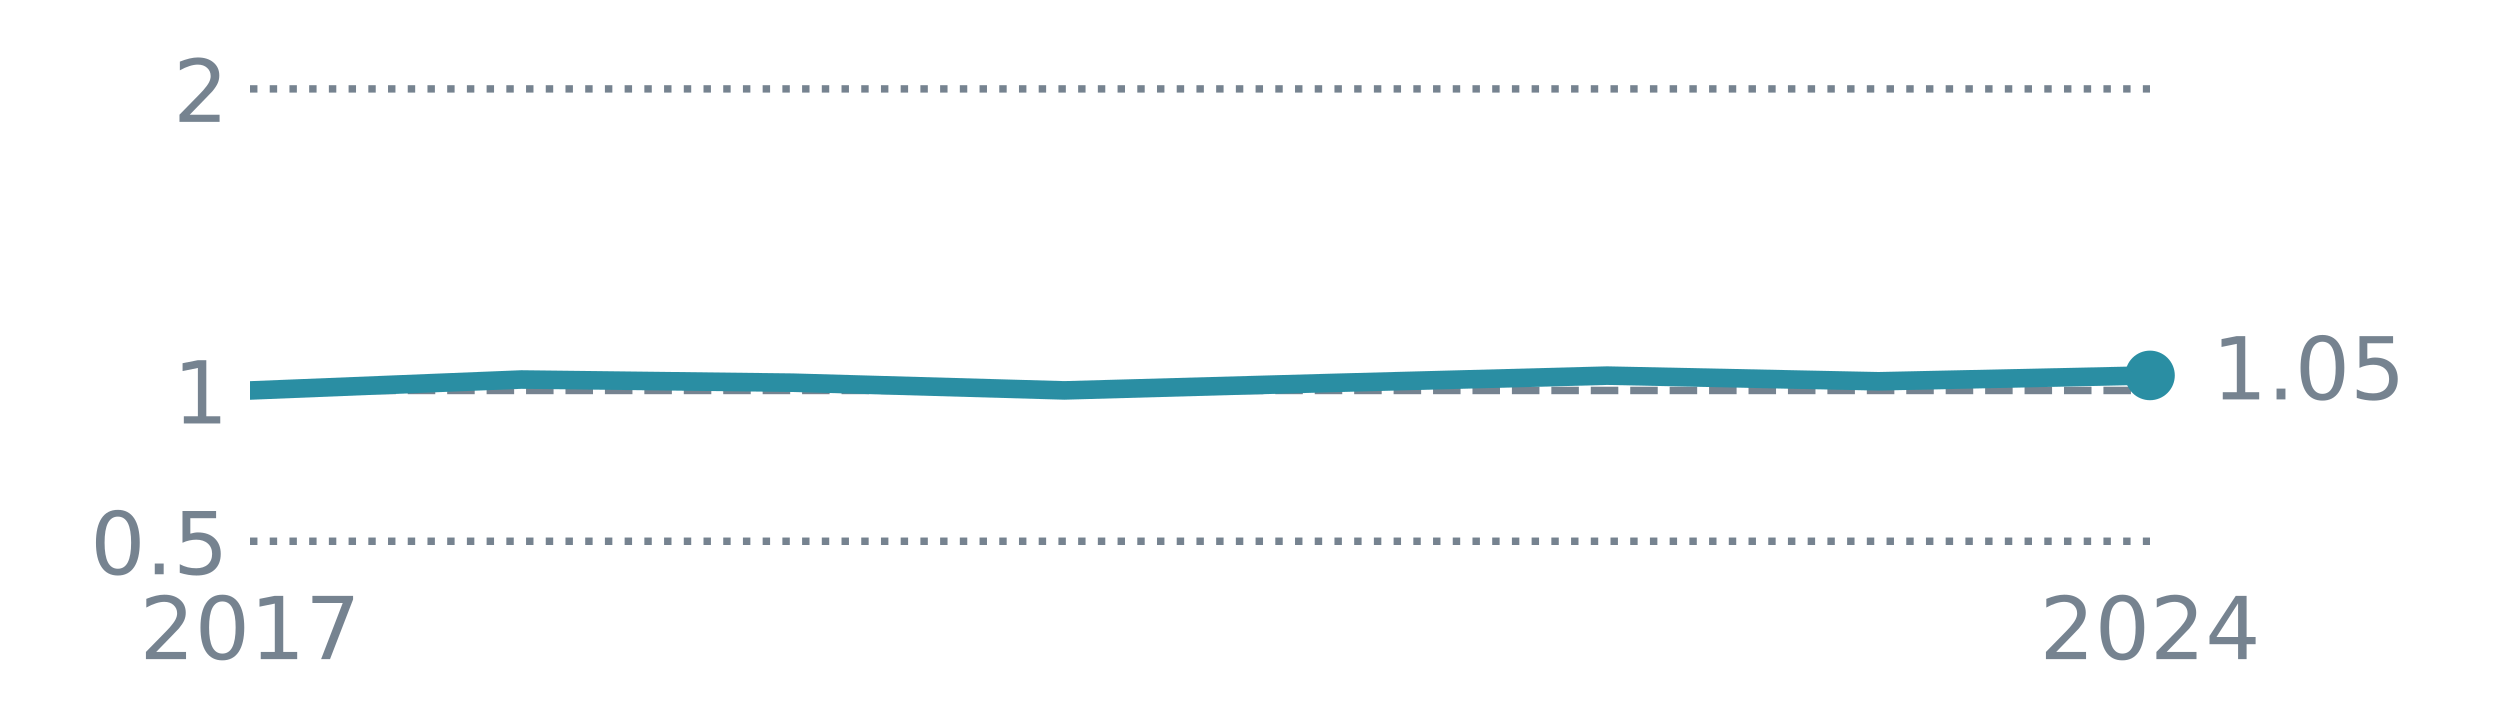
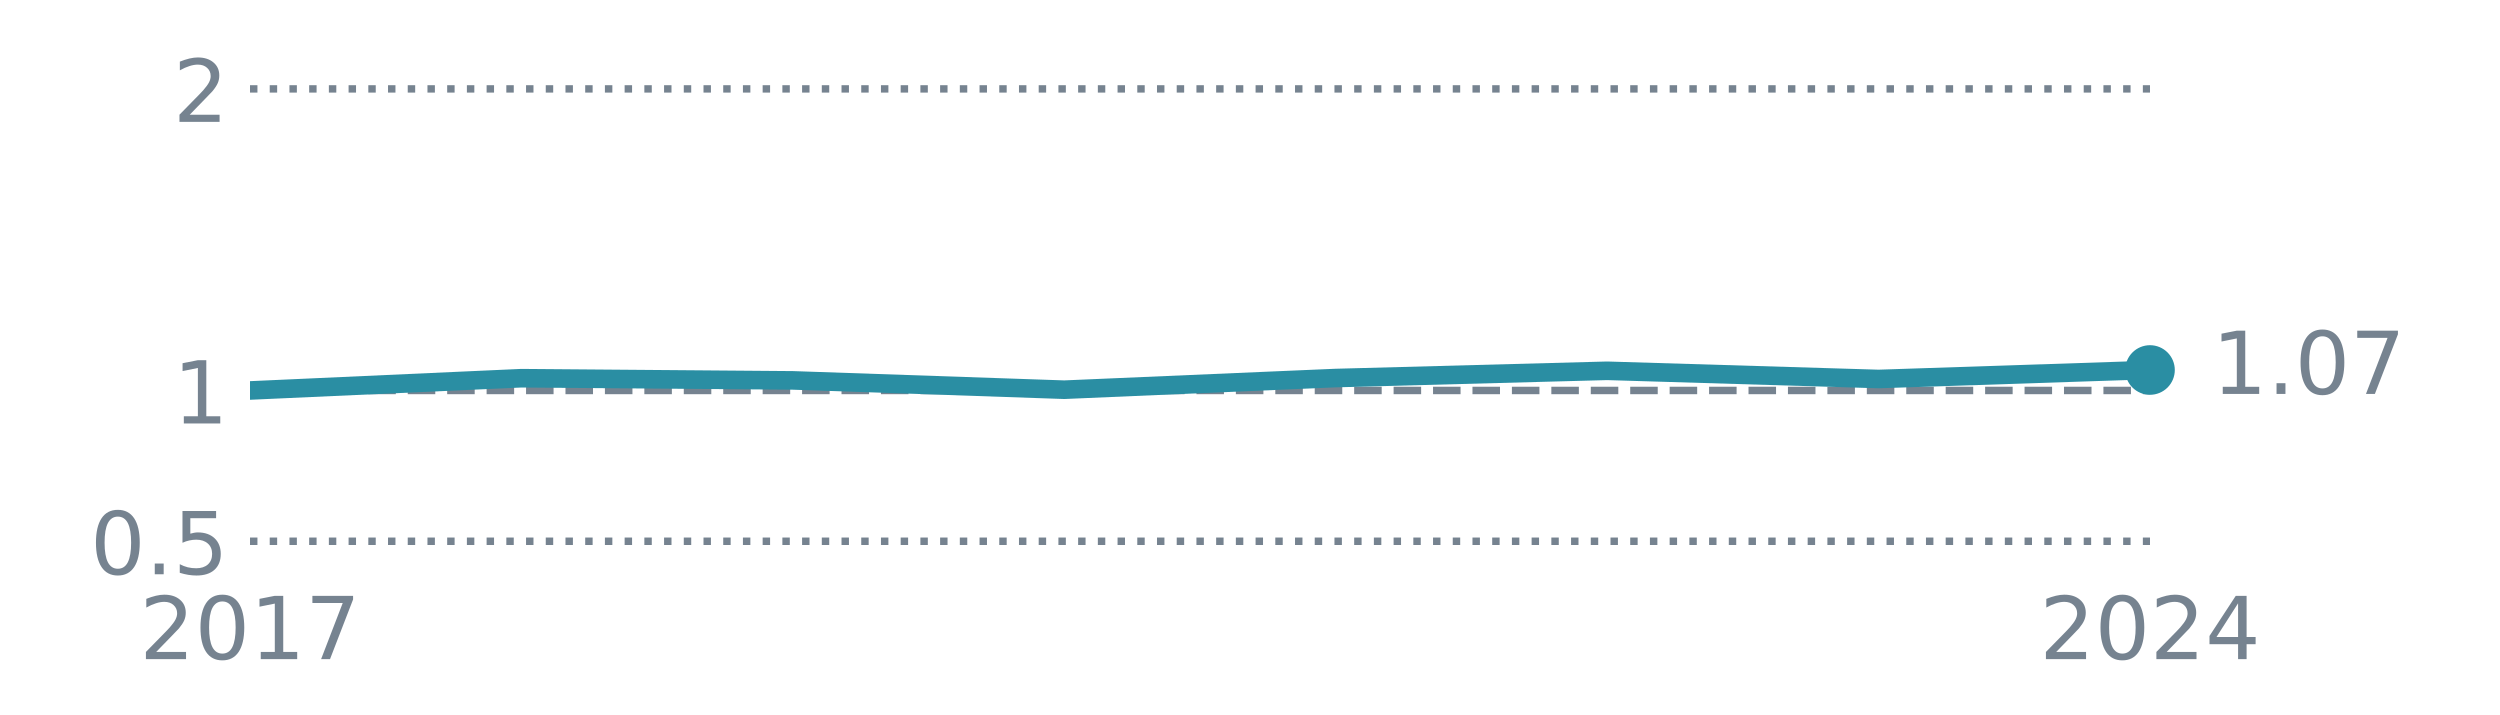
<svg xmlns="http://www.w3.org/2000/svg" xmlns:xlink="http://www.w3.org/1999/xlink" width="403.2pt" height="115.2pt" viewBox="0 0 403.2 115.2" version="1.1">
  <defs>
    <style type="text/css">*{stroke-linejoin: round; stroke-linecap: butt}</style>
  </defs>
  <g id="figure_1">
    <g id="patch_1">
      <path d="M 0 115.2  L 403.2 115.2  L 403.2 0  L 0 0  L 0 115.2  z " style="fill: none" />
    </g>
    <g id="axes_1">
      <g id="patch_2">
        <path d="M 40.32 92.16  L 346.752 92.16  L 346.752 4.608  L 40.32 4.608  L 40.32 92.16  z " style="fill: none" />
      </g>
      <g id="matplotlib.axis_1">
        <g id="xtick_1">
          <g id="line2d_1" />
          <g id="text_1">
            <text style="font-size: 14px; font-family: 'DejaVu Sans', 'Bitstream Vera Sans', 'Computer Modern Sans Serif', 'Lucida Grande', 'Verdana', 'Geneva', 'Lucid', 'Arial', 'Helvetica', 'Avant Garde', sans-serif; text-anchor: middle; fill: #768390" x="40.32" y="106.298" transform="rotate(-0 40.32 106.2978)">2017</text>
          </g>
        </g>
        <g id="xtick_2">
          <g id="line2d_2" />
          <g id="text_2">
            <text style="font-size: 14px; font-family: 'DejaVu Sans', 'Bitstream Vera Sans', 'Computer Modern Sans Serif', 'Lucida Grande', 'Verdana', 'Geneva', 'Lucid', 'Arial', 'Helvetica', 'Avant Garde', sans-serif; text-anchor: middle; fill: #768390" x="346.752" y="106.298" transform="rotate(-0 346.752 106.2978)">2024</text>
          </g>
        </g>
      </g>
      <g id="matplotlib.axis_2">
        <g id="ytick_1">
          <g id="line2d_3" />
          <g id="text_3">
            <text style="font-size: 14px; font-family: 'DejaVu Sans', 'Bitstream Vera Sans', 'Computer Modern Sans Serif', 'Lucida Grande', 'Verdana', 'Geneva', 'Lucid', 'Arial', 'Helvetica', 'Avant Garde', sans-serif; text-anchor: end; fill: #768390" x="36.82" y="92.615" transform="rotate(-0 36.82 92.61491)">0.5</text>
          </g>
        </g>
        <g id="ytick_2">
          <g id="line2d_4" />
          <g id="text_4">
            <text style="font-size: 14px; font-family: 'DejaVu Sans', 'Bitstream Vera Sans', 'Computer Modern Sans Serif', 'Lucida Grande', 'Verdana', 'Geneva', 'Lucid', 'Arial', 'Helvetica', 'Avant Garde', sans-serif; text-anchor: end; fill: #768390" x="36.82" y="68.295" transform="rotate(-0 36.82 68.29491)">1</text>
          </g>
        </g>
        <g id="ytick_3">
          <g id="line2d_5" />
          <g id="text_5">
            <text style="font-size: 14px; font-family: 'DejaVu Sans', 'Bitstream Vera Sans', 'Computer Modern Sans Serif', 'Lucida Grande', 'Verdana', 'Geneva', 'Lucid', 'Arial', 'Helvetica', 'Avant Garde', sans-serif; text-anchor: end; fill: #768390" x="36.82" y="19.655" transform="rotate(-0 36.82 19.65491)">2</text>
          </g>
        </g>
      </g>
      <g id="line2d_6">
        <path d="M 40.32 62.976  L 346.752 62.976  " clip-path="url(#p3b8a51ef02)" style="fill: none; stroke-dasharray: 4.44,1.92; stroke-dashoffset: 0; stroke: #768390; stroke-width: 1.2" />
      </g>
      <g id="line2d_7">
        <path d="M 40.32 87.296  L 346.752 87.296  " clip-path="url(#p3b8a51ef02)" style="fill: none; stroke-dasharray: 1.2,1.98; stroke-dashoffset: 0; stroke: #768390; stroke-width: 1.2" />
      </g>
      <g id="line2d_8">
        <path d="M 40.32 14.336  L 346.752 14.336  " clip-path="url(#p3b8a51ef02)" style="fill: none; stroke-dasharray: 1.2,1.98; stroke-dashoffset: 0; stroke: #768390; stroke-width: 1.2" />
      </g>
      <g id="line2d_9">
-         <path d="M 40.32 62.976  L 84.096 61.209  L 127.872 61.721  L 171.648 62.965  L 215.424 61.745  L 259.2 60.582  L 302.976 61.496  L 346.752 60.548  " clip-path="url(#p3b8a51ef02)" style="fill: none; stroke: #2a8ea3; stroke-width: 3; stroke-linecap: square" />
+         <path d="M 40.32 62.976  L 84.096 60.997  L 127.872 61.35  L 171.648 62.852  L 215.424 60.972  L 259.2 59.802  L 302.976 61.123  L 346.752 59.673  " clip-path="url(#p3b8a51ef02)" style="fill: none; stroke: #2a8ea3; stroke-width: 3; stroke-linecap: square" />
      </g>
      <g id="line2d_10">
        <defs>
          <path id="m86cbf4c8d3" d="M 0 3.5  C 0.928 3.5 1.819 3.131 2.475 2.475  C 3.131 1.819 3.5 0.928 3.5 0  C 3.5 -0.928 3.131 -1.819 2.475 -2.475  C 1.819 -3.131 0.928 -3.5 0 -3.5  C -0.928 -3.5 -1.819 -3.131 -2.475 -2.475  C -3.131 -1.819 -3.5 -0.928 -3.5 0  C -3.5 0.928 -3.131 1.819 -2.475 2.475  C -1.819 3.131 -0.928 3.5 0 3.5  z " style="stroke: #2a8ea3" />
        </defs>
        <g>
-           <use xlink:href="#m86cbf4c8d3" x="346.752" y="60.548" style="fill: #2a8ea3; stroke: #2a8ea3" />
+           <use xlink:href="#m86cbf4c8d3" x="346.752" y="59.673" style="fill: #2a8ea3; stroke: #2a8ea3" />
        </g>
      </g>
      <g id="text_6">
-         <text style="font-size: 14px; font-family: 'DejaVu Sans', 'Bitstream Vera Sans', 'Computer Modern Sans Serif', 'Lucida Grande', 'Verdana', 'Geneva', 'Lucid', 'Arial', 'Helvetica', 'Avant Garde', sans-serif; text-anchor: start; fill: #768390" x="356.752" y="64.411" transform="rotate(-0 356.752 64.4112)">1.05</text>
+         <text style="font-size: 14px; font-family: 'DejaVu Sans', 'Bitstream Vera Sans', 'Computer Modern Sans Serif', 'Lucida Grande', 'Verdana', 'Geneva', 'Lucid', 'Arial', 'Helvetica', 'Avant Garde', sans-serif; text-anchor: start; fill: #768390" x="356.752" y="63.536" transform="rotate(-0 356.752 63.53639)">1.07</text>
      </g>
    </g>
  </g>
  <defs>
    <clipPath id="p3b8a51ef02">
      <rect x="40.32" y="4.608" width="306.432" height="87.552" />
    </clipPath>
  </defs>
</svg>
